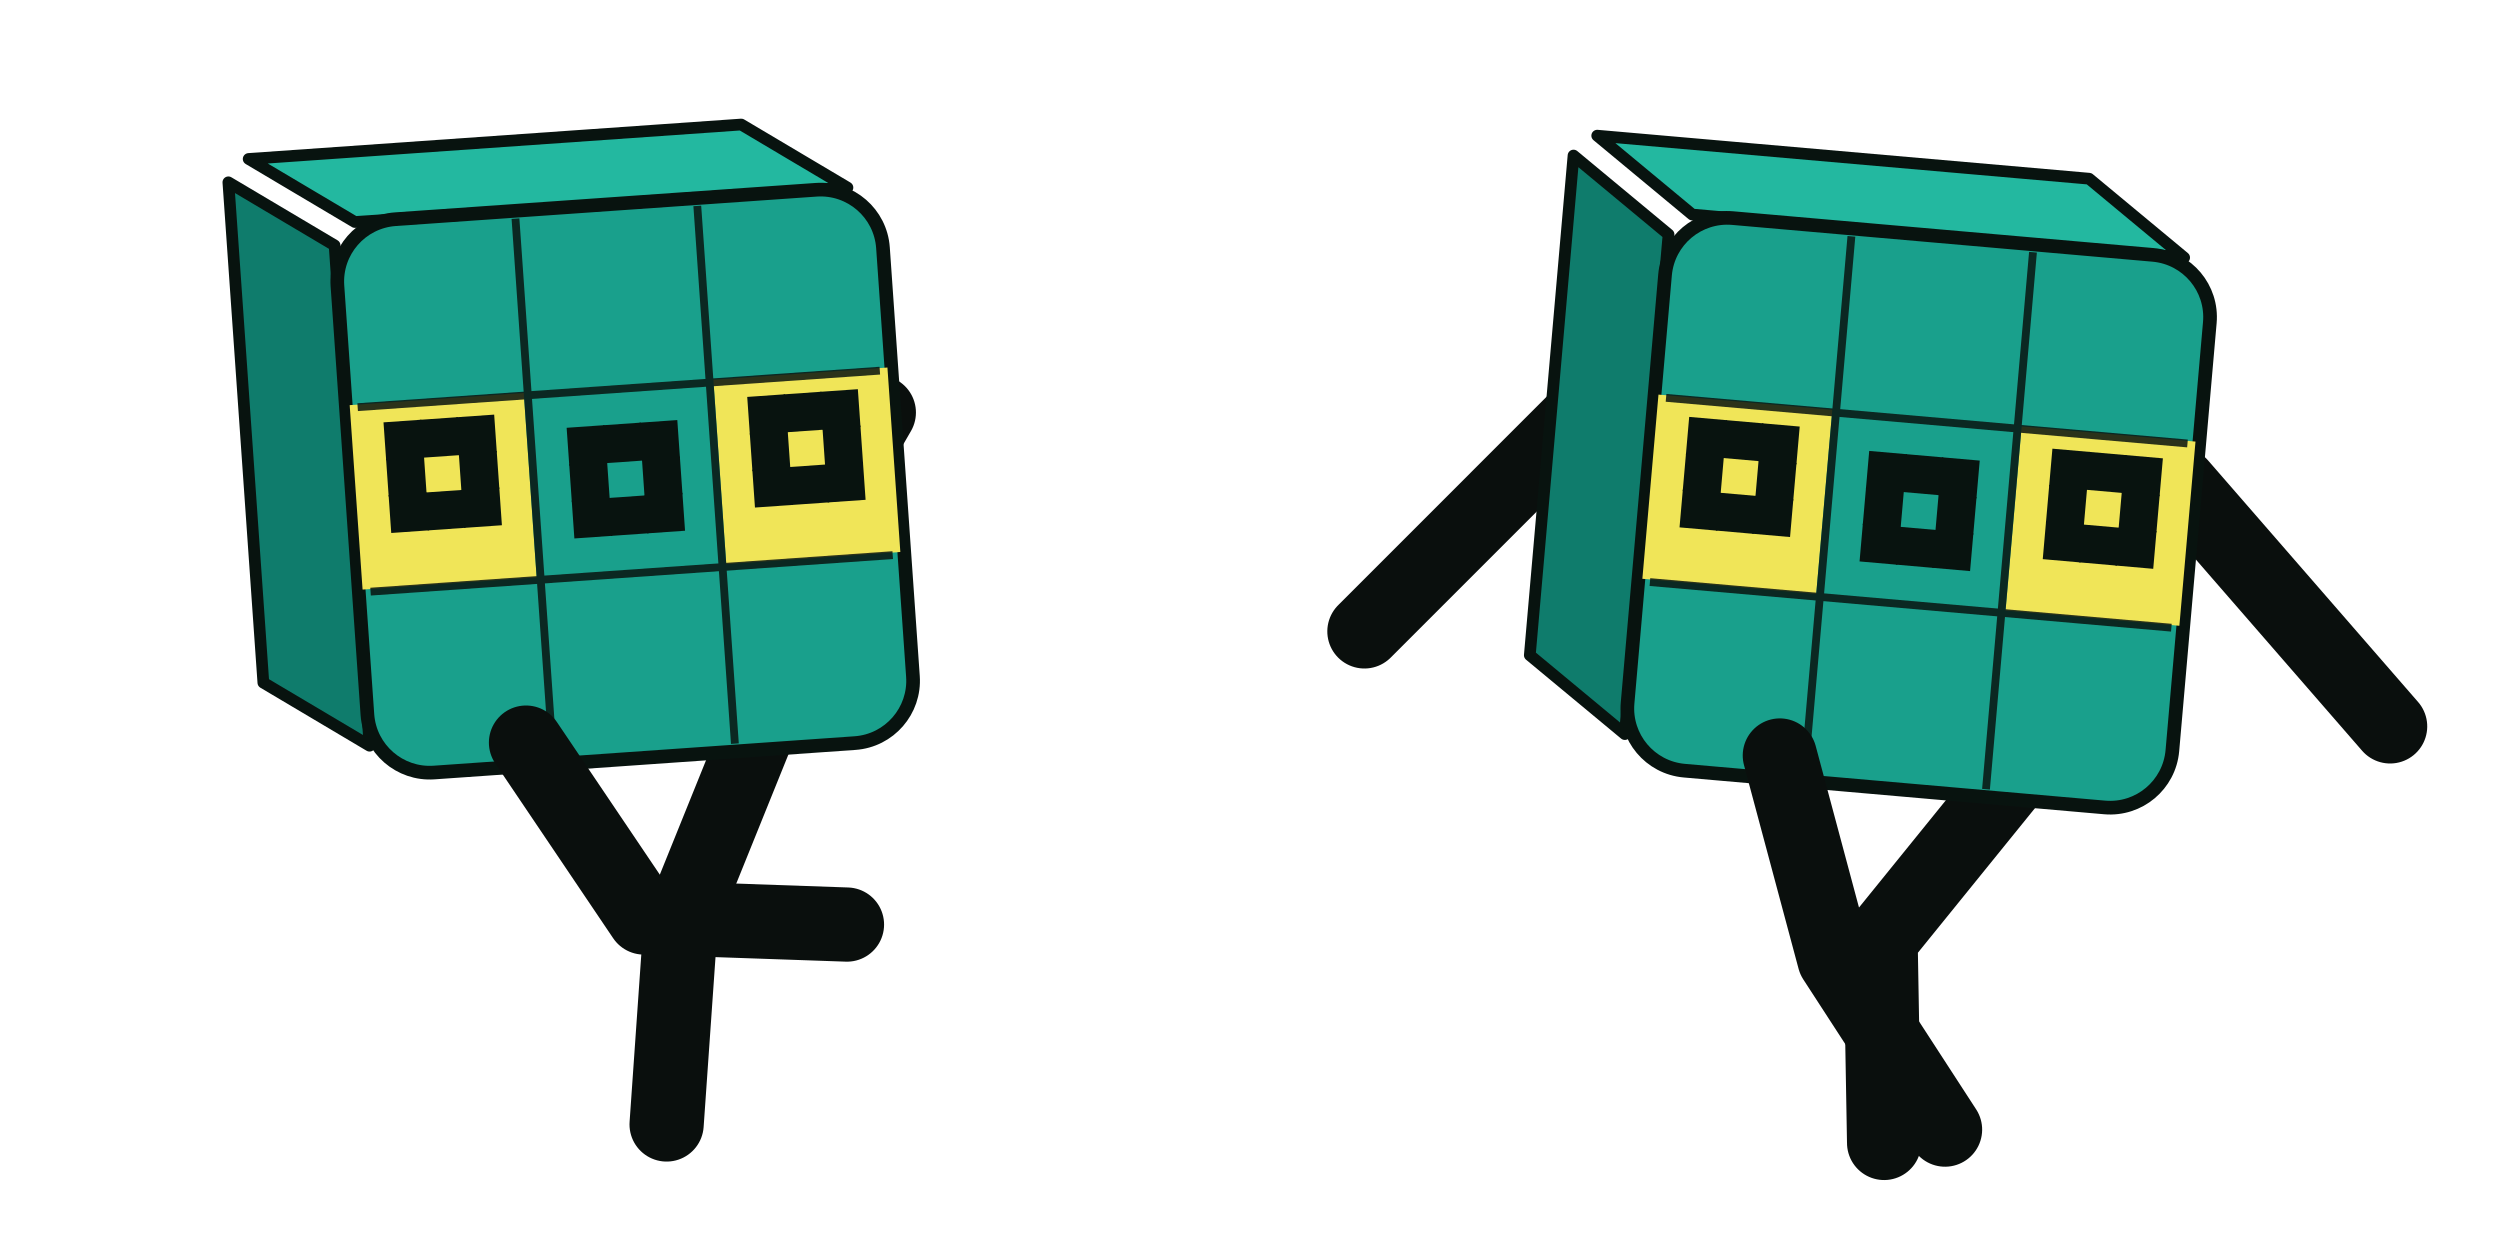
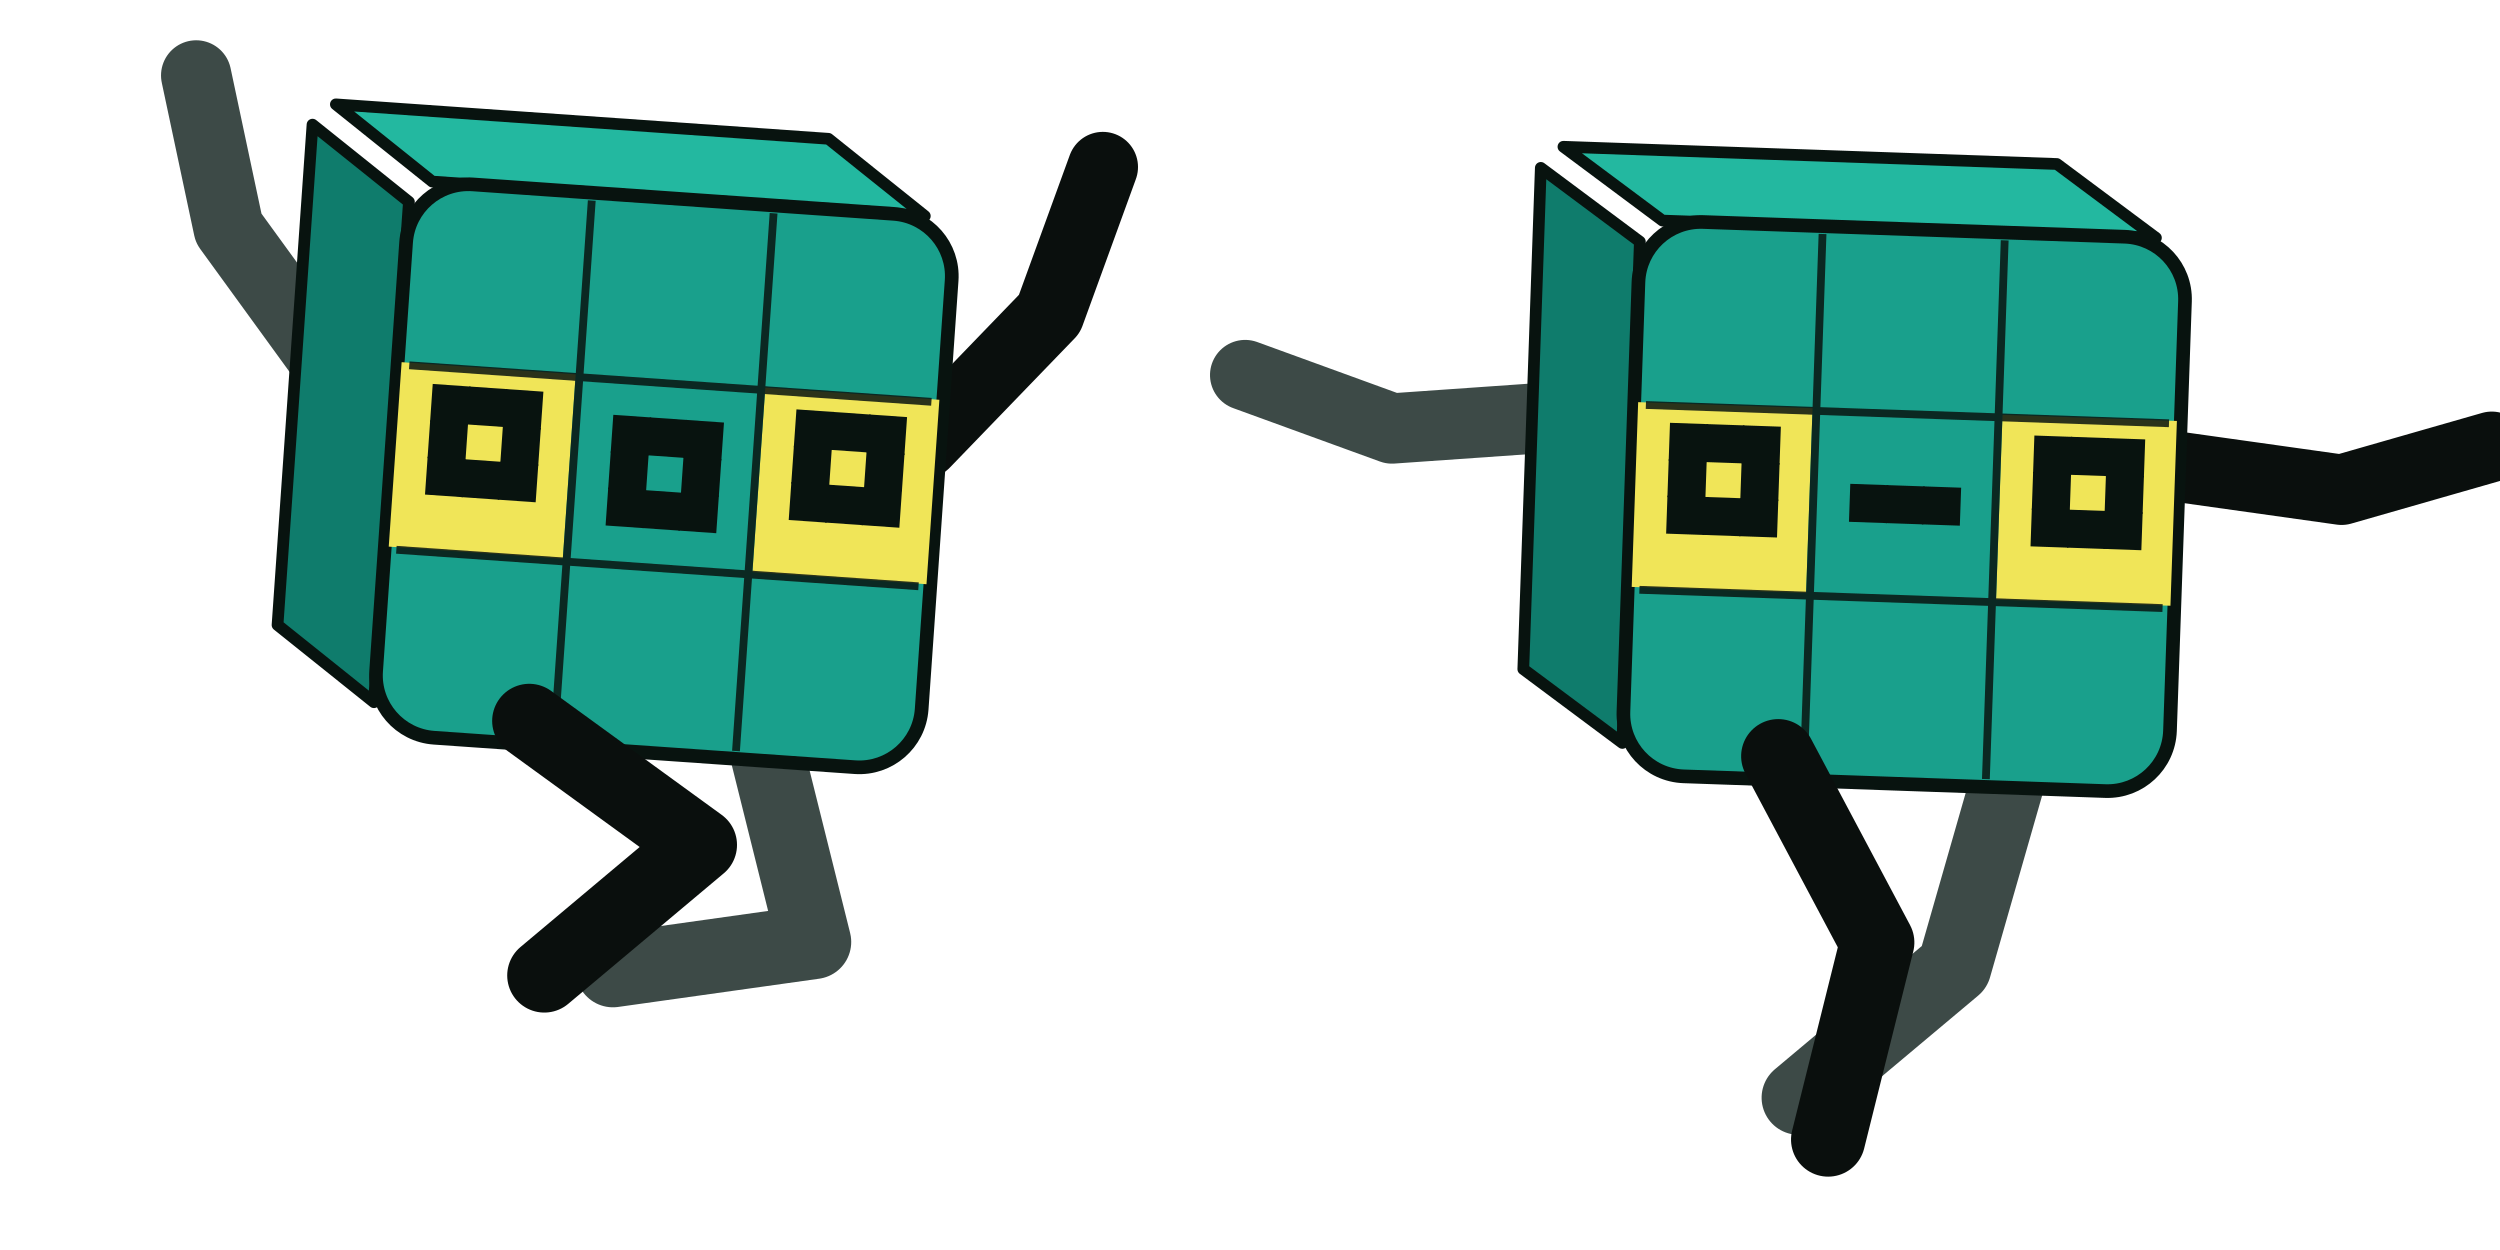
<svg xmlns="http://www.w3.org/2000/svg" width="640" height="320" viewBox="0 0 640 320">
  <g transform="translate(0 0)">
-     <g transform="translate(0 -6) rotate(-4 165 200)">
-       <path d="M195 194 L171.33 242.53 L164.09 294.03" fill="none" stroke="#0a0f0d" stroke-width="19" stroke-linecap="round" stroke-linejoin="round" />
-       <path d="M79 108.8 L117.5 181.2" fill="none" stroke="#0a0f0d" stroke-width="19" stroke-linecap="round" stroke-linejoin="round" />
-       <path d="M231 116 L185.15 183.98" fill="none" stroke="#0a0f0d" stroke-width="19" stroke-linecap="round" stroke-linejoin="round" />
+     <g transform="translate(0 -7.37) rotate(4 165 200)">
+       <path d="M195 194 L211.69 245.36 L160.82 256.17" fill="none" stroke="#3d4a47" stroke-width="19" stroke-linecap="round" stroke-linejoin="round" />
+       <path d="M79 108.8 L49.43 73.56 L38.41 35.11" fill="none" stroke="#3d4a47" stroke-width="18" stroke-linecap="round" stroke-linejoin="round" />
+       <path d="M231 116 L260.57 80.76 L271.59 42.31" fill="none" stroke="#0a0f0d" stroke-width="18" stroke-linecap="round" stroke-linejoin="round" />
      <g>
        <path d="M95 63.6 L69 45.6 L69 174 L95 192 Z" fill="#0f7c6c" stroke="#08130f" stroke-width="3" stroke-linejoin="round" />
        <path d="M100.6 58 L74.6 40 L201 40 L227 58 Z" fill="#23b8a0" stroke="#08130f" stroke-width="3" stroke-linejoin="round" />
        <rect x="95" y="58" width="140" height="142" rx="16" fill="#19a08c" stroke="#08130f" stroke-width="3.5" />
        <rect x="96" y="104.67" width="44.67" height="47.33" fill="#f0e558" />
        <rect x="189.33" y="104.67" width="44.67" height="47.33" fill="#f0e558" />
        <g stroke="#08130f" stroke-width="2" opacity="0.85">
          <line x1="141.67" y1="60" x2="141.67" y2="198" />
          <line x1="98" y1="105.33" x2="232" y2="105.33" />
          <line x1="188.33" y1="60" x2="188.33" y2="198" />
          <line x1="98" y1="152.67" x2="232" y2="152.67" />
        </g>
        <rect x="104.33" y="109.67" width="9.73" height="9.73" fill="#08130f" />
        <rect x="113.67" y="109.67" width="9.73" height="9.73" fill="#08130f" />
        <rect x="123" y="109.67" width="9.73" height="9.73" fill="#08130f" />
        <rect x="104.33" y="119" width="9.73" height="9.73" fill="#08130f" />
        <rect x="123" y="119" width="9.73" height="9.73" fill="#08130f" />
        <rect x="104.33" y="128.33" width="9.73" height="9.73" fill="#08130f" />
        <rect x="113.67" y="128.33" width="9.73" height="9.73" fill="#08130f" />
        <rect x="123" y="128.33" width="9.73" height="9.73" fill="#08130f" />
        <rect x="197.67" y="109.67" width="9.73" height="9.73" fill="#08130f" />
        <rect x="207" y="109.67" width="9.73" height="9.73" fill="#08130f" />
        <rect x="216.33" y="109.67" width="9.73" height="9.73" fill="#08130f" />
        <rect x="197.67" y="119" width="9.73" height="9.73" fill="#08130f" />
        <rect x="216.33" y="119" width="9.73" height="9.73" fill="#08130f" />
        <rect x="197.67" y="128.33" width="9.73" height="9.73" fill="#08130f" />
        <rect x="207" y="128.33" width="9.73" height="9.73" fill="#08130f" />
        <rect x="216.33" y="128.33" width="9.73" height="9.73" fill="#08130f" />
        <rect x="151" y="114.33" width="9.73" height="9.73" fill="#08130f" />
        <rect x="160.33" y="114.33" width="9.73" height="9.73" fill="#08130f" />
        <rect x="169.67" y="114.33" width="9.73" height="9.73" fill="#08130f" />
        <rect x="151" y="123.67" width="9.73" height="9.73" fill="#08130f" />
        <rect x="169.67" y="123.67" width="9.73" height="9.73" fill="#08130f" />
        <rect x="151" y="133" width="9.73" height="9.73" fill="#08130f" />
        <rect x="160.33" y="133" width="9.73" height="9.73" fill="#08130f" />
        <rect x="169.67" y="133" width="9.73" height="9.73" fill="#08130f" />
      </g>
-       <path d="M135 194 L162 240.77 L213.72 246.2" fill="none" stroke="#0a0f0d" stroke-width="19" stroke-linecap="round" stroke-linejoin="round" />
+       <path d="M135 194 L180.79 222.62 L143.39 258.74" fill="none" stroke="#0a0f0d" stroke-width="19" stroke-linecap="round" stroke-linejoin="round" />
    </g>
  </g>
  <g transform="translate(320 0)">
-     <g transform="translate(0 2) rotate(5 165 200)">
-       <path d="M195 194 L164.8 238.77 L170.24 290.48" fill="none" stroke="#0a0f0d" stroke-width="19" stroke-linecap="round" stroke-linejoin="round" />
-       <path d="M79 108.8 L26.29 171.62" fill="none" stroke="#0a0f0d" stroke-width="19" stroke-linecap="round" stroke-linejoin="round" />
-       <path d="M231 116 L289.99 172.96" fill="none" stroke="#0a0f0d" stroke-width="19" stroke-linecap="round" stroke-linejoin="round" />
+     <g transform="translate(0 0.63) rotate(2 165 200)">
+       <path d="M195 194 L181.94 246.4 L143.29 281.19" fill="none" stroke="#3d4a47" stroke-width="19" stroke-linecap="round" stroke-linejoin="round" />
+       <path d="M79 108.8 L33.25 113.61 L-4.79 101.25" fill="none" stroke="#3d4a47" stroke-width="18" stroke-linecap="round" stroke-linejoin="round" />
+       <path d="M231 116 L276.75 120.81 L314.79 108.45" fill="none" stroke="#0a0f0d" stroke-width="18" stroke-linecap="round" stroke-linejoin="round" />
      <g>
        <path d="M95 63.6 L69 45.6 L69 174 L95 192 Z" fill="#0f7c6c" stroke="#08130f" stroke-width="3" stroke-linejoin="round" />
        <path d="M100.6 58 L74.6 40 L201 40 L227 58 Z" fill="#23b8a0" stroke="#08130f" stroke-width="3" stroke-linejoin="round" />
        <rect x="95" y="58" width="140" height="142" rx="16" fill="#19a08c" stroke="#08130f" stroke-width="3.5" />
        <rect x="96" y="104.67" width="44.67" height="47.33" fill="#f0e558" />
        <rect x="189.33" y="104.67" width="44.67" height="47.33" fill="#f0e558" />
        <g stroke="#08130f" stroke-width="2" opacity="0.85">
          <line x1="141.67" y1="60" x2="141.67" y2="198" />
          <line x1="98" y1="105.33" x2="232" y2="105.33" />
          <line x1="188.33" y1="60" x2="188.33" y2="198" />
          <line x1="98" y1="152.67" x2="232" y2="152.67" />
        </g>
        <rect x="104.33" y="109.67" width="9.73" height="9.73" fill="#08130f" />
        <rect x="113.67" y="109.67" width="9.73" height="9.73" fill="#08130f" />
        <rect x="123" y="109.67" width="9.73" height="9.73" fill="#08130f" />
        <rect x="104.33" y="119" width="9.73" height="9.73" fill="#08130f" />
        <rect x="123" y="119" width="9.73" height="9.73" fill="#08130f" />
        <rect x="104.33" y="128.33" width="9.73" height="9.73" fill="#08130f" />
        <rect x="113.67" y="128.33" width="9.73" height="9.73" fill="#08130f" />
        <rect x="123" y="128.33" width="9.73" height="9.73" fill="#08130f" />
        <rect x="197.67" y="109.67" width="9.73" height="9.73" fill="#08130f" />
        <rect x="207" y="109.67" width="9.73" height="9.73" fill="#08130f" />
        <rect x="216.33" y="109.67" width="9.73" height="9.73" fill="#08130f" />
        <rect x="197.67" y="119" width="9.73" height="9.73" fill="#08130f" />
        <rect x="216.33" y="119" width="9.73" height="9.73" fill="#08130f" />
        <rect x="197.67" y="128.33" width="9.73" height="9.73" fill="#08130f" />
        <rect x="207" y="128.33" width="9.73" height="9.73" fill="#08130f" />
        <rect x="216.33" y="128.33" width="9.73" height="9.73" fill="#08130f" />
-         <rect x="151" y="114.33" width="9.73" height="9.73" fill="#08130f" />
-         <rect x="160.33" y="114.33" width="9.73" height="9.73" fill="#08130f" />
-         <rect x="169.67" y="114.33" width="9.73" height="9.73" fill="#08130f" />
        <rect x="151" y="123.67" width="9.73" height="9.73" fill="#08130f" />
+         <rect x="160.33" y="123.67" width="9.73" height="9.73" fill="#08130f" />
        <rect x="169.67" y="123.67" width="9.73" height="9.73" fill="#08130f" />
-         <rect x="151" y="133" width="9.73" height="9.73" fill="#08130f" />
-         <rect x="160.33" y="133" width="9.73" height="9.73" fill="#08130f" />
-         <rect x="169.67" y="133" width="9.73" height="9.73" fill="#08130f" />
      </g>
-       <path d="M135 194 L153.47 244.74 L185.48 285.72" fill="none" stroke="#0a0f0d" stroke-width="19" stroke-linecap="round" stroke-linejoin="round" />
+       <path d="M135 194 L162 240.77 L151.19 291.63" fill="none" stroke="#0a0f0d" stroke-width="19" stroke-linecap="round" stroke-linejoin="round" />
    </g>
  </g>
</svg>
